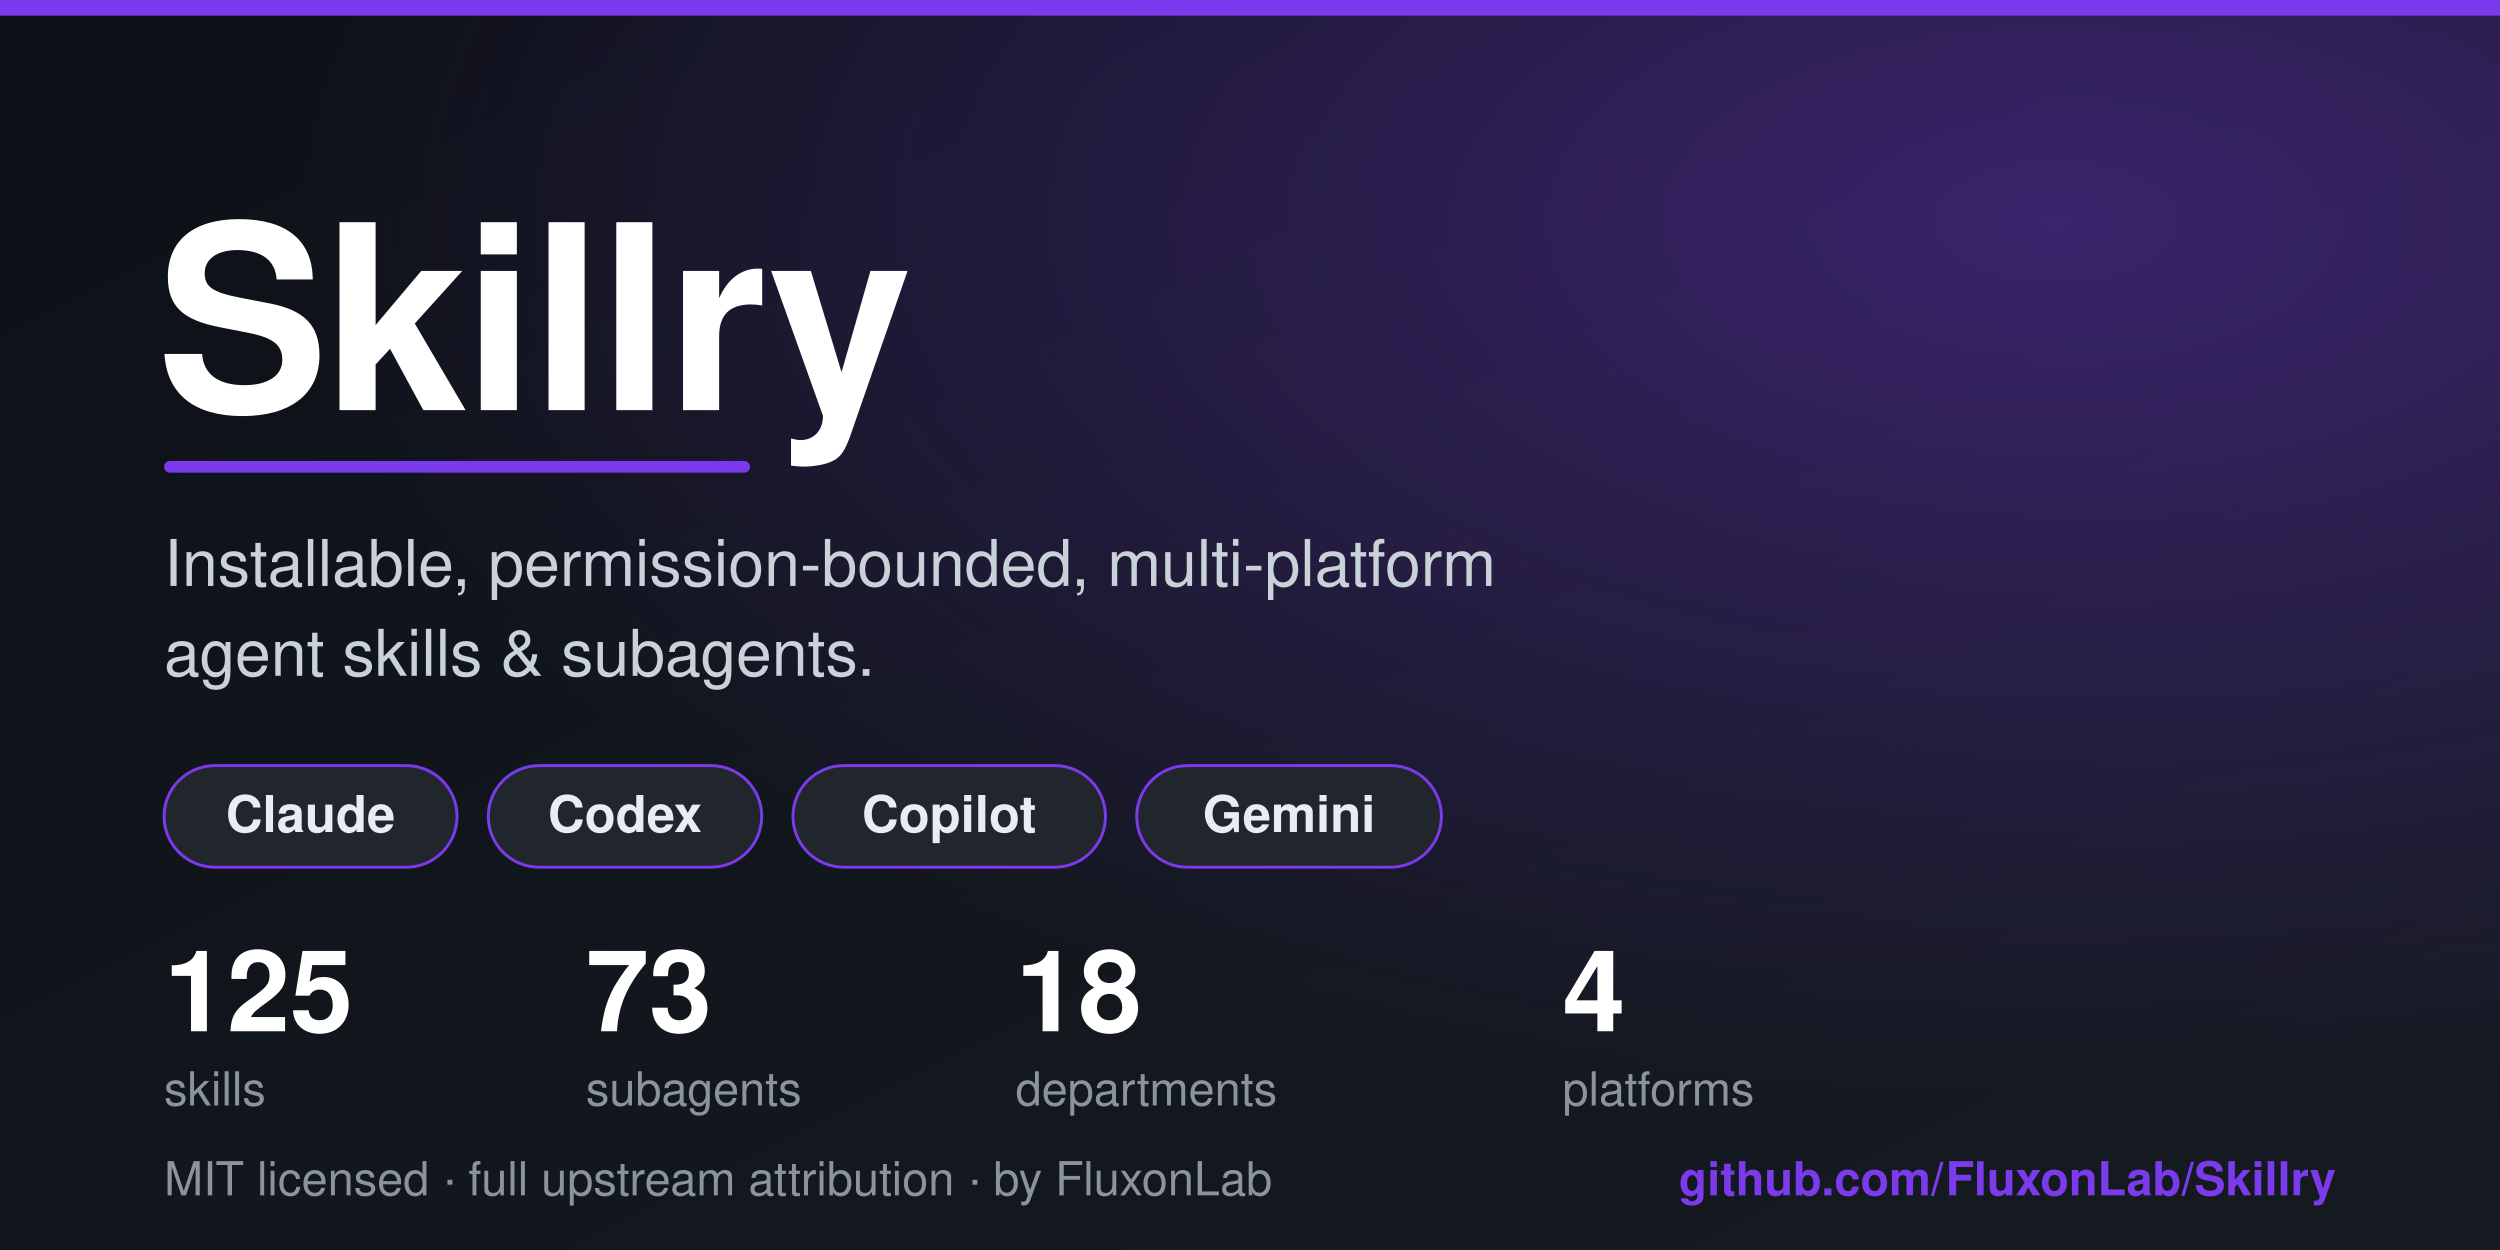
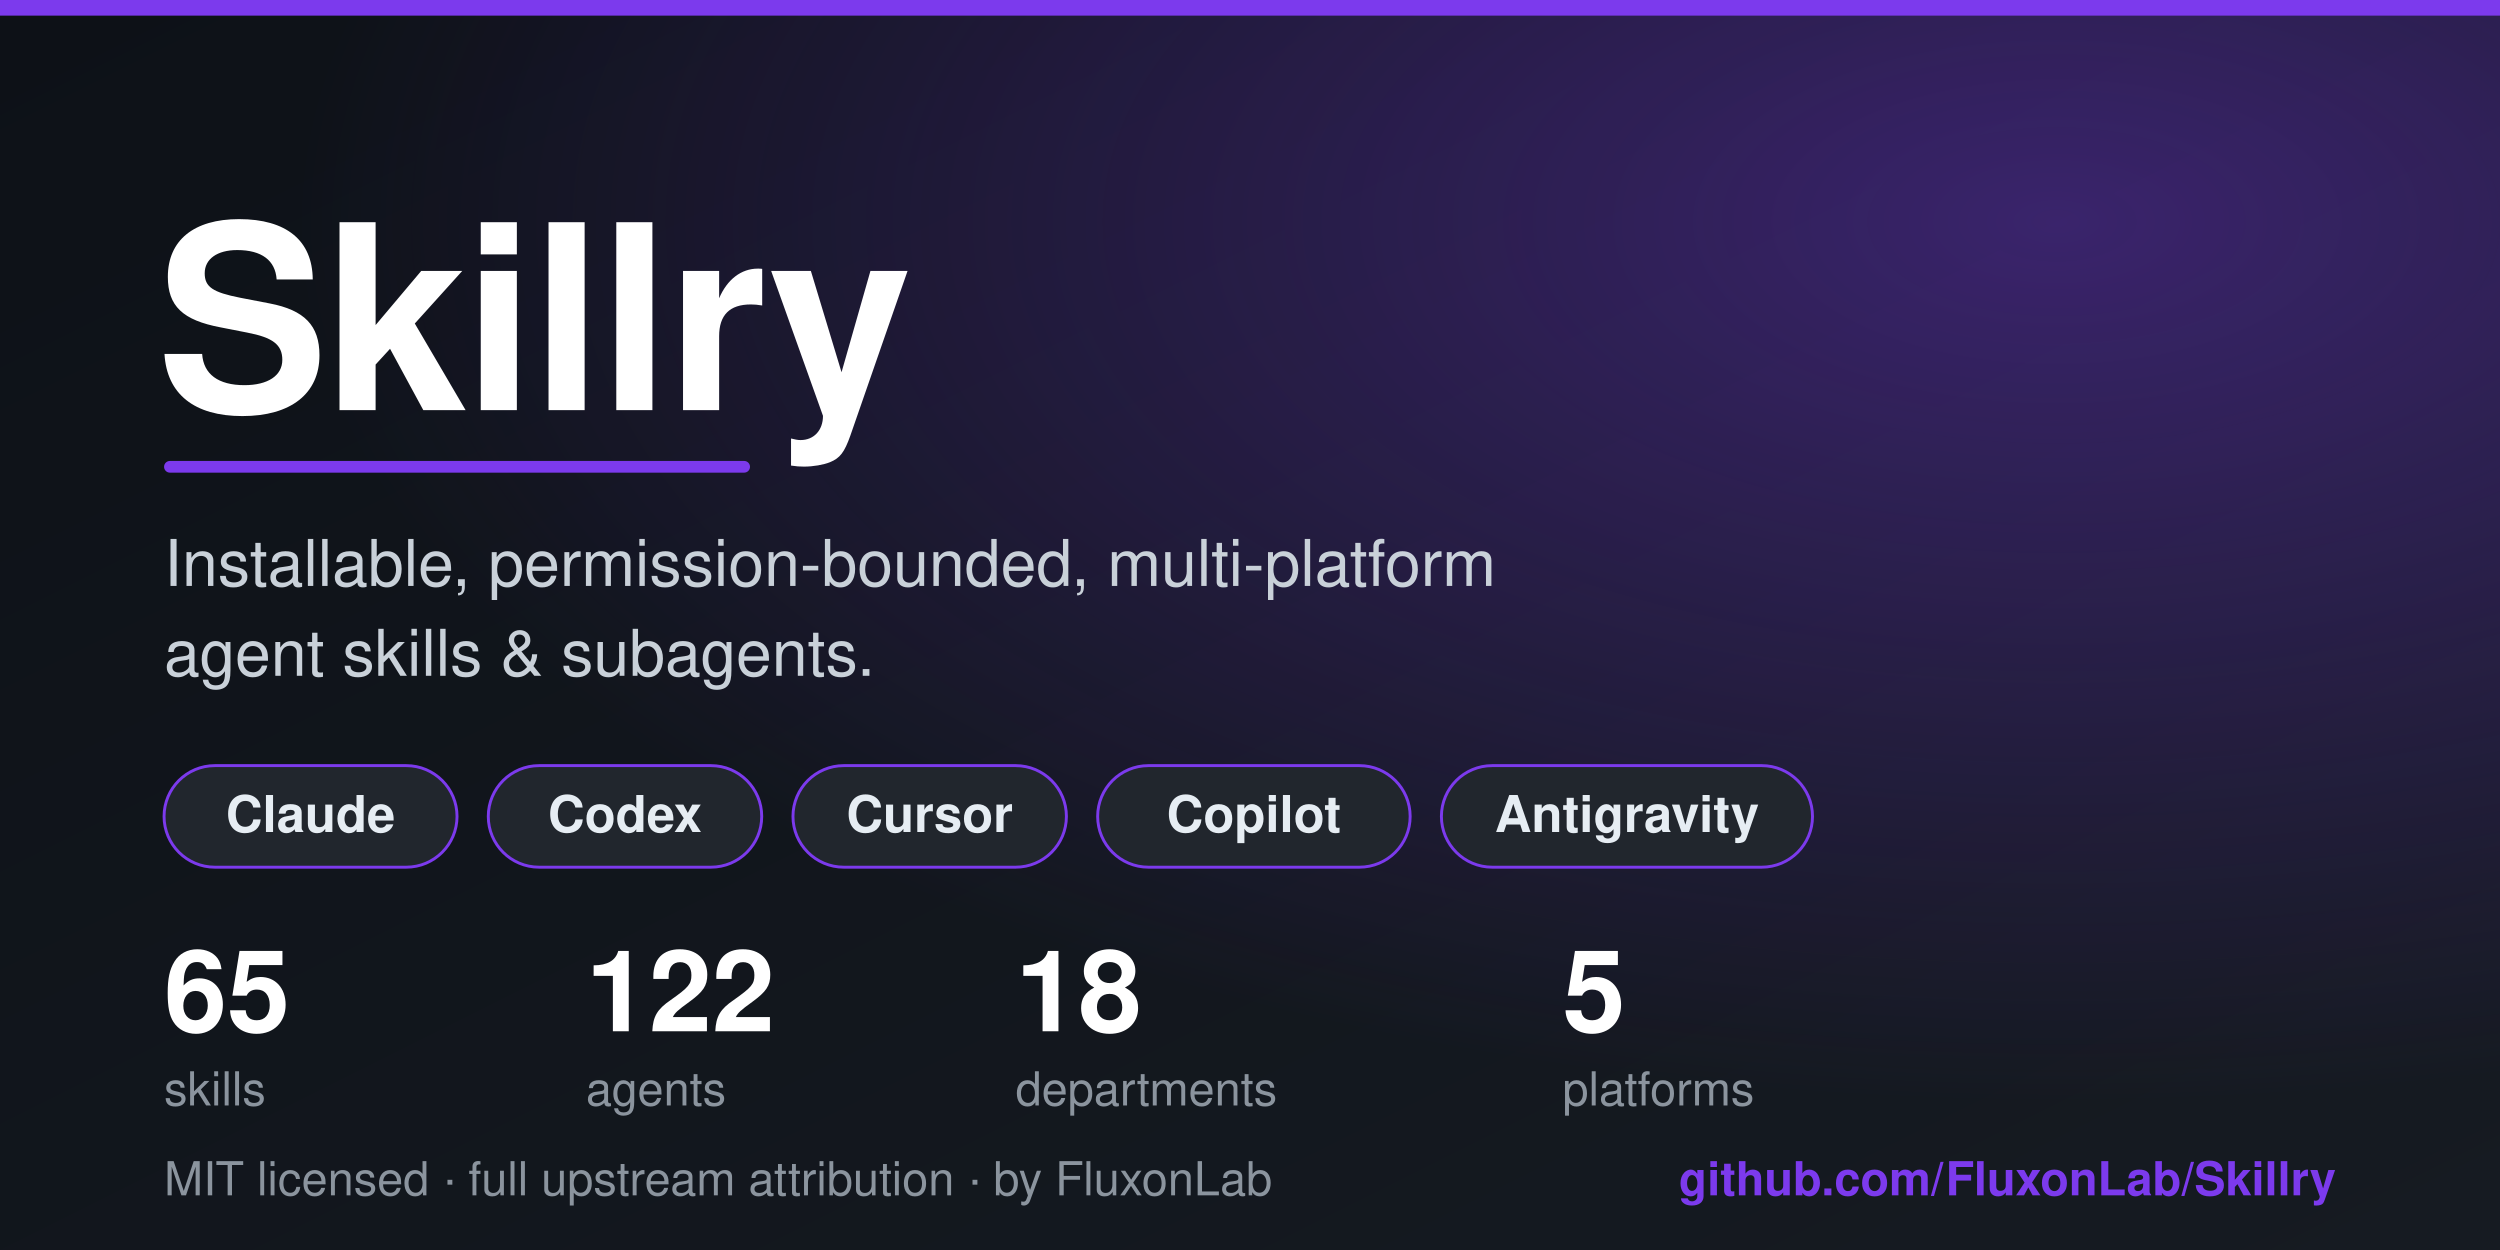
<svg xmlns="http://www.w3.org/2000/svg" width="1280" height="640" viewBox="0 0 1280 640" font-family="-apple-system, BlinkMacSystemFont, 'Segoe UI', Helvetica, Arial, sans-serif">
  <defs>
    <linearGradient id="bg" x1="0" y1="0" x2="1" y2="1">
      <stop offset="0" stop-color="#0d1117" />
      <stop offset="1" stop-color="#161b22" />
    </linearGradient>
    <radialGradient id="glow" cx="0.82" cy="0.18" r="0.7">
      <stop offset="0" stop-color="#7c3aed" stop-opacity="0.38" />
      <stop offset="1" stop-color="#7c3aed" stop-opacity="0" />
    </radialGradient>
  </defs>
  <rect width="1280" height="640" fill="url(#bg)" />
  <rect width="1280" height="640" fill="url(#glow)" />
  <rect x="0" y="0" width="1280" height="8" fill="#7c3aed" />
  <text x="80" y="210" font-size="132" font-weight="800" fill="#ffffff" letter-spacing="-2">Skillry</text>
  <rect x="84" y="236" width="300" height="6" rx="3" fill="#7c3aed" />
  <text x="84" y="300" font-size="33" font-weight="500" fill="#c9d1d9">Installable, permission-bounded, multi-platform</text>
  <text x="84" y="346" font-size="33" font-weight="500" fill="#c9d1d9">agent skills &amp; subagents.</text>
  <g font-size="26" font-weight="600">
    <rect x="84" y="392" width="150" height="52" rx="26" fill="#21262d" stroke="#7c3aed" stroke-width="1.5" />
    <text x="159" y="426" fill="#e6edf3" text-anchor="middle">Claude</text>
    <rect x="250" y="392" width="140" height="52" rx="26" fill="#21262d" stroke="#7c3aed" stroke-width="1.5" />
    <text x="320" y="426" fill="#e6edf3" text-anchor="middle">Codex</text>
-     <rect x="406" y="392" width="160" height="52" rx="26" fill="#21262d" stroke="#7c3aed" stroke-width="1.5" />
-     <text x="486" y="426" fill="#e6edf3" text-anchor="middle">Copilot</text>
-     <rect x="582" y="392" width="156" height="52" rx="26" fill="#21262d" stroke="#7c3aed" stroke-width="1.5" />
-     <text x="660" y="426" fill="#e6edf3" text-anchor="middle">Gemini</text>
+     <rect x="406" y="392" width="140" height="52" rx="26" fill="#21262d" stroke="#7c3aed" stroke-width="1.5" />
+     <text x="476" y="426" fill="#e6edf3" text-anchor="middle">Cursor</text>
+     <rect x="562" y="392" width="160" height="52" rx="26" fill="#21262d" stroke="#7c3aed" stroke-width="1.5" />
+     <text x="642" y="426" fill="#e6edf3" text-anchor="middle">Copilot</text>
+     <rect x="738" y="392" width="190" height="52" rx="26" fill="#21262d" stroke="#7c3aed" stroke-width="1.5" />
+     <text x="833" y="426" fill="#e6edf3" text-anchor="middle">Antigravity</text>
  </g>
  <g>
-     <text x="84" y="528" font-size="58" font-weight="800" fill="#ffffff">125</text>
+     <text x="84" y="528" font-size="58" font-weight="800" fill="#ffffff">65</text>
    <text x="84" y="566" font-size="24" fill="#8b949e">skills</text>
-     <text x="300" y="528" font-size="58" font-weight="800" fill="#ffffff">73</text>
-     <text x="300" y="566" font-size="24" fill="#8b949e">subagents</text>
+     <text x="300" y="528" font-size="58" font-weight="800" fill="#ffffff">122</text>
+     <text x="300" y="566" font-size="24" fill="#8b949e">agents</text>
    <text x="520" y="528" font-size="58" font-weight="800" fill="#ffffff">18</text>
    <text x="520" y="566" font-size="24" fill="#8b949e">departments</text>
-     <text x="800" y="528" font-size="58" font-weight="800" fill="#ffffff">4</text>
+     <text x="800" y="528" font-size="58" font-weight="800" fill="#ffffff">5</text>
    <text x="800" y="566" font-size="24" fill="#8b949e">platforms</text>
  </g>
  <text x="84" y="612" font-size="24" fill="#8b949e">MIT licensed · full upstream attribution · by FluxonLab</text>
  <text x="1196" y="612" font-size="24" fill="#7c3aed" text-anchor="end" font-weight="600">github.com/FluxonLab/Skillry</text>
</svg>
